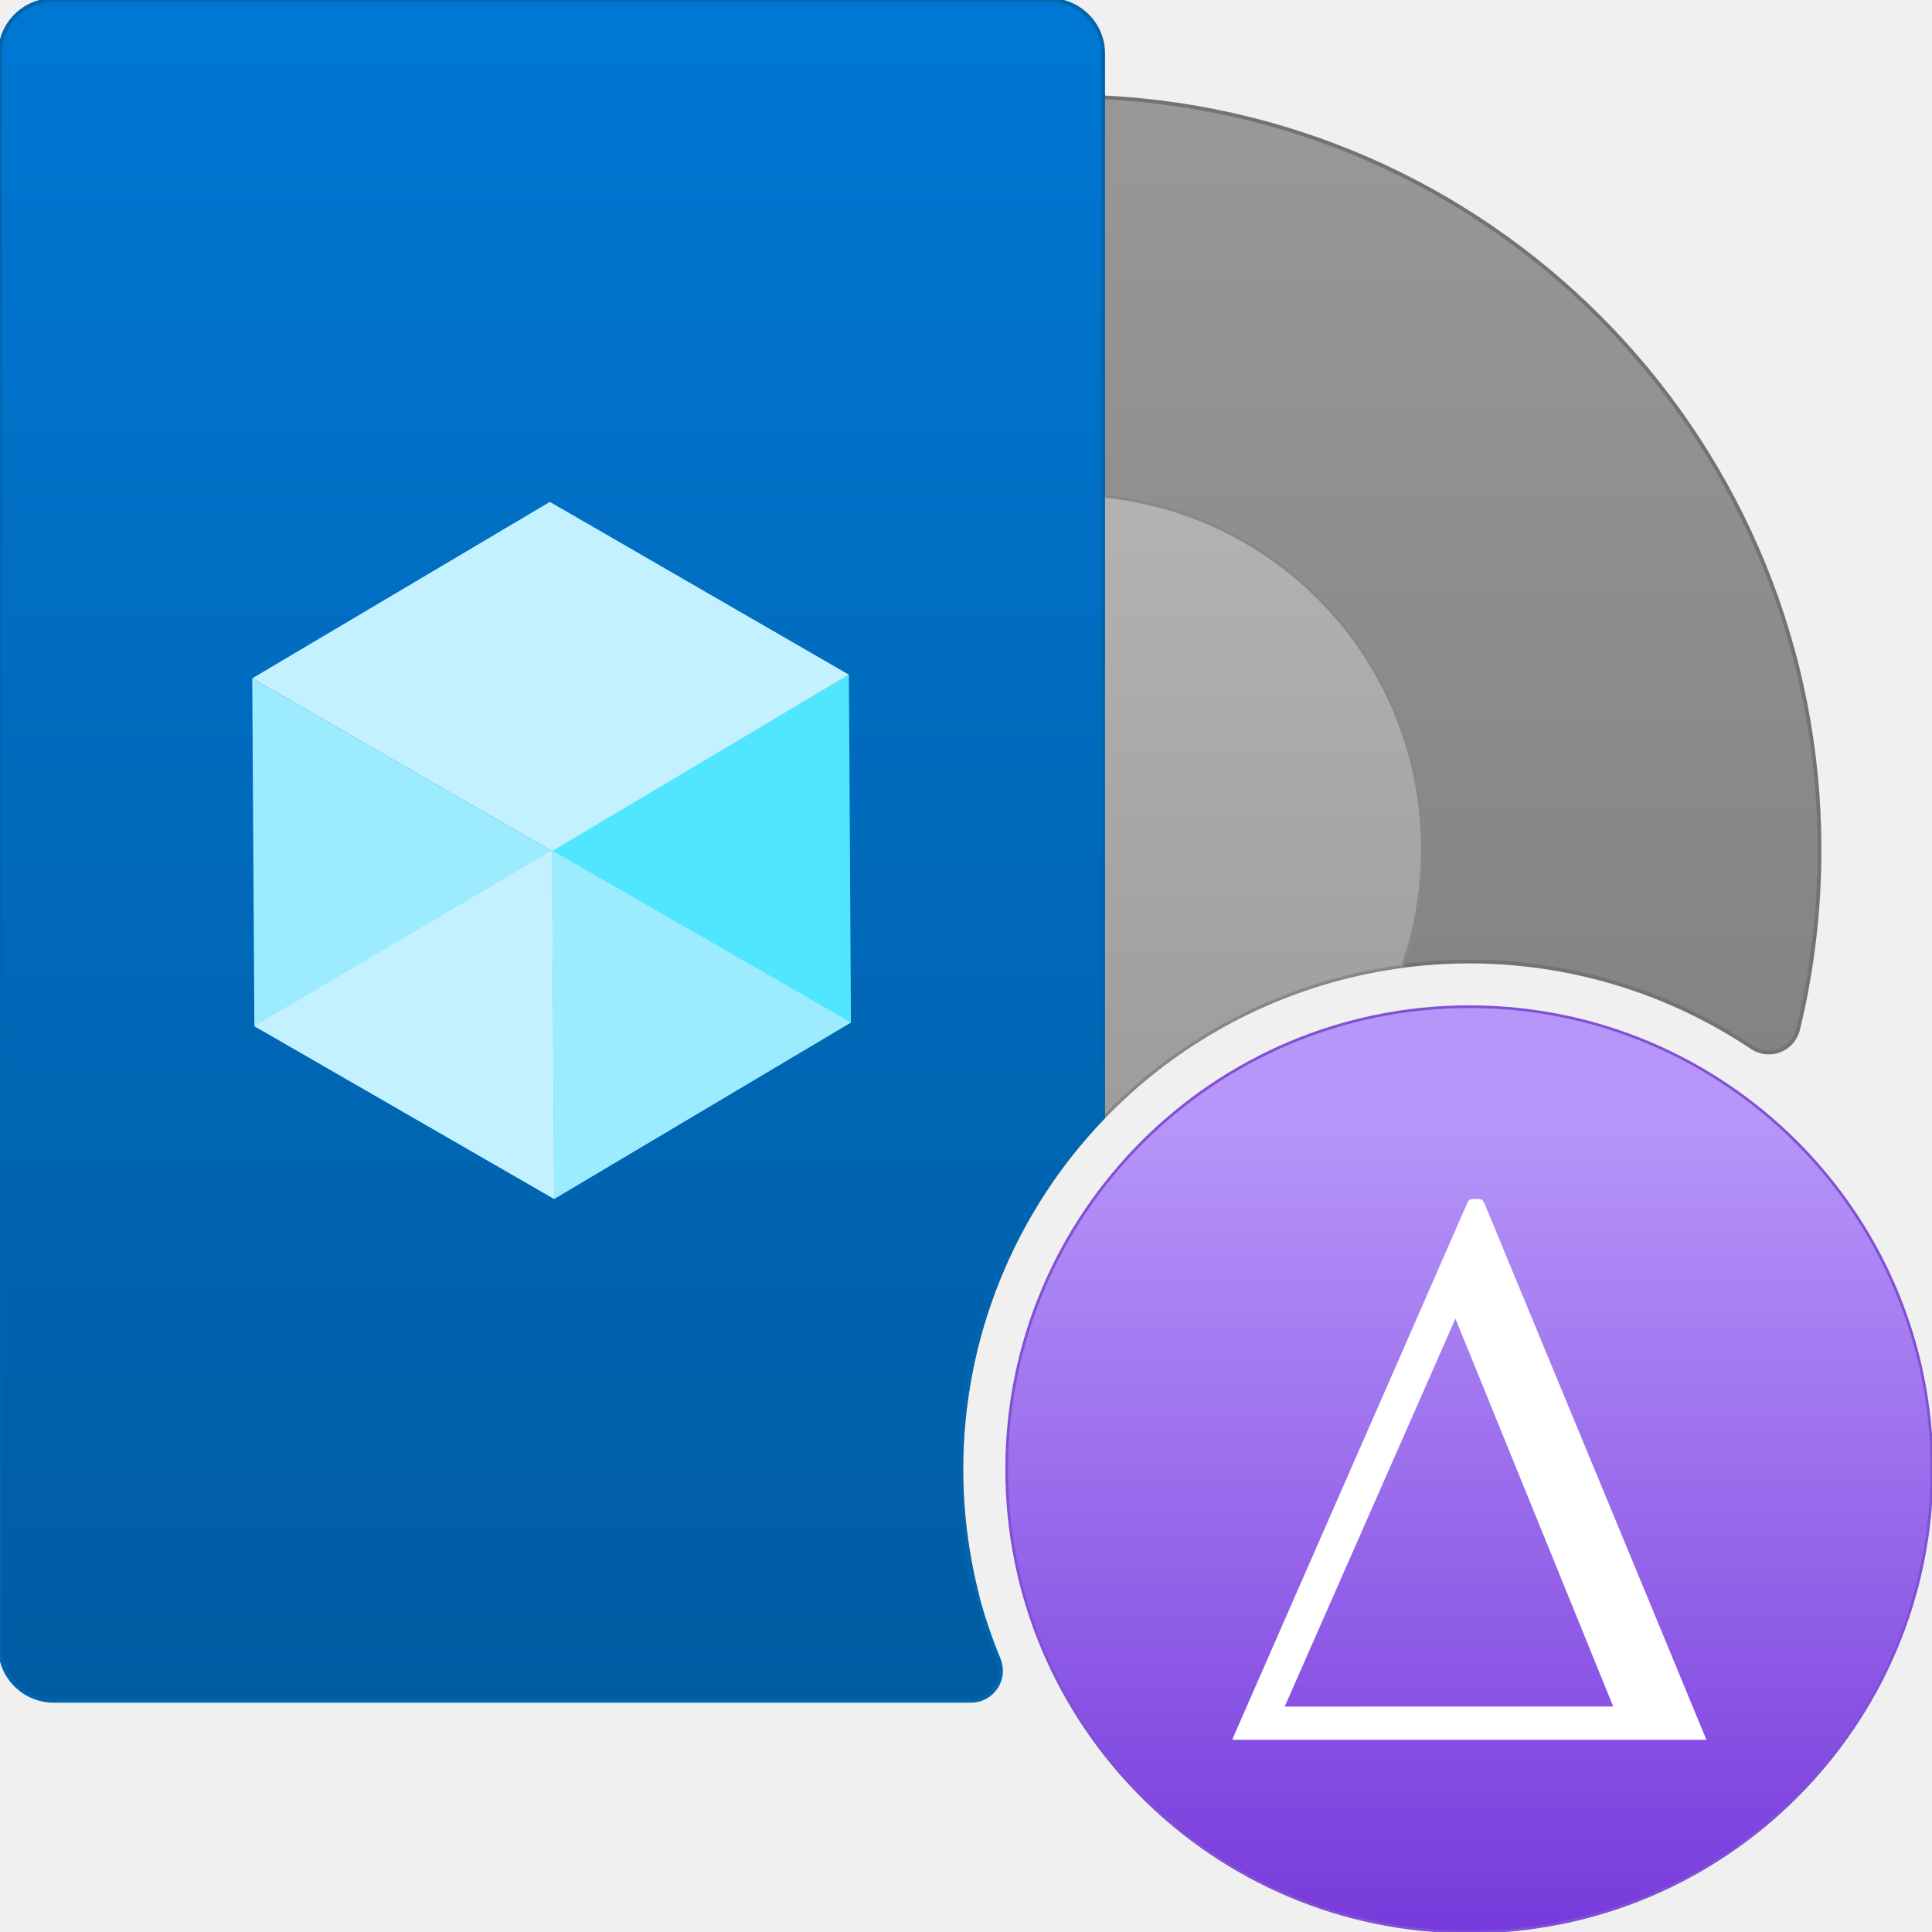
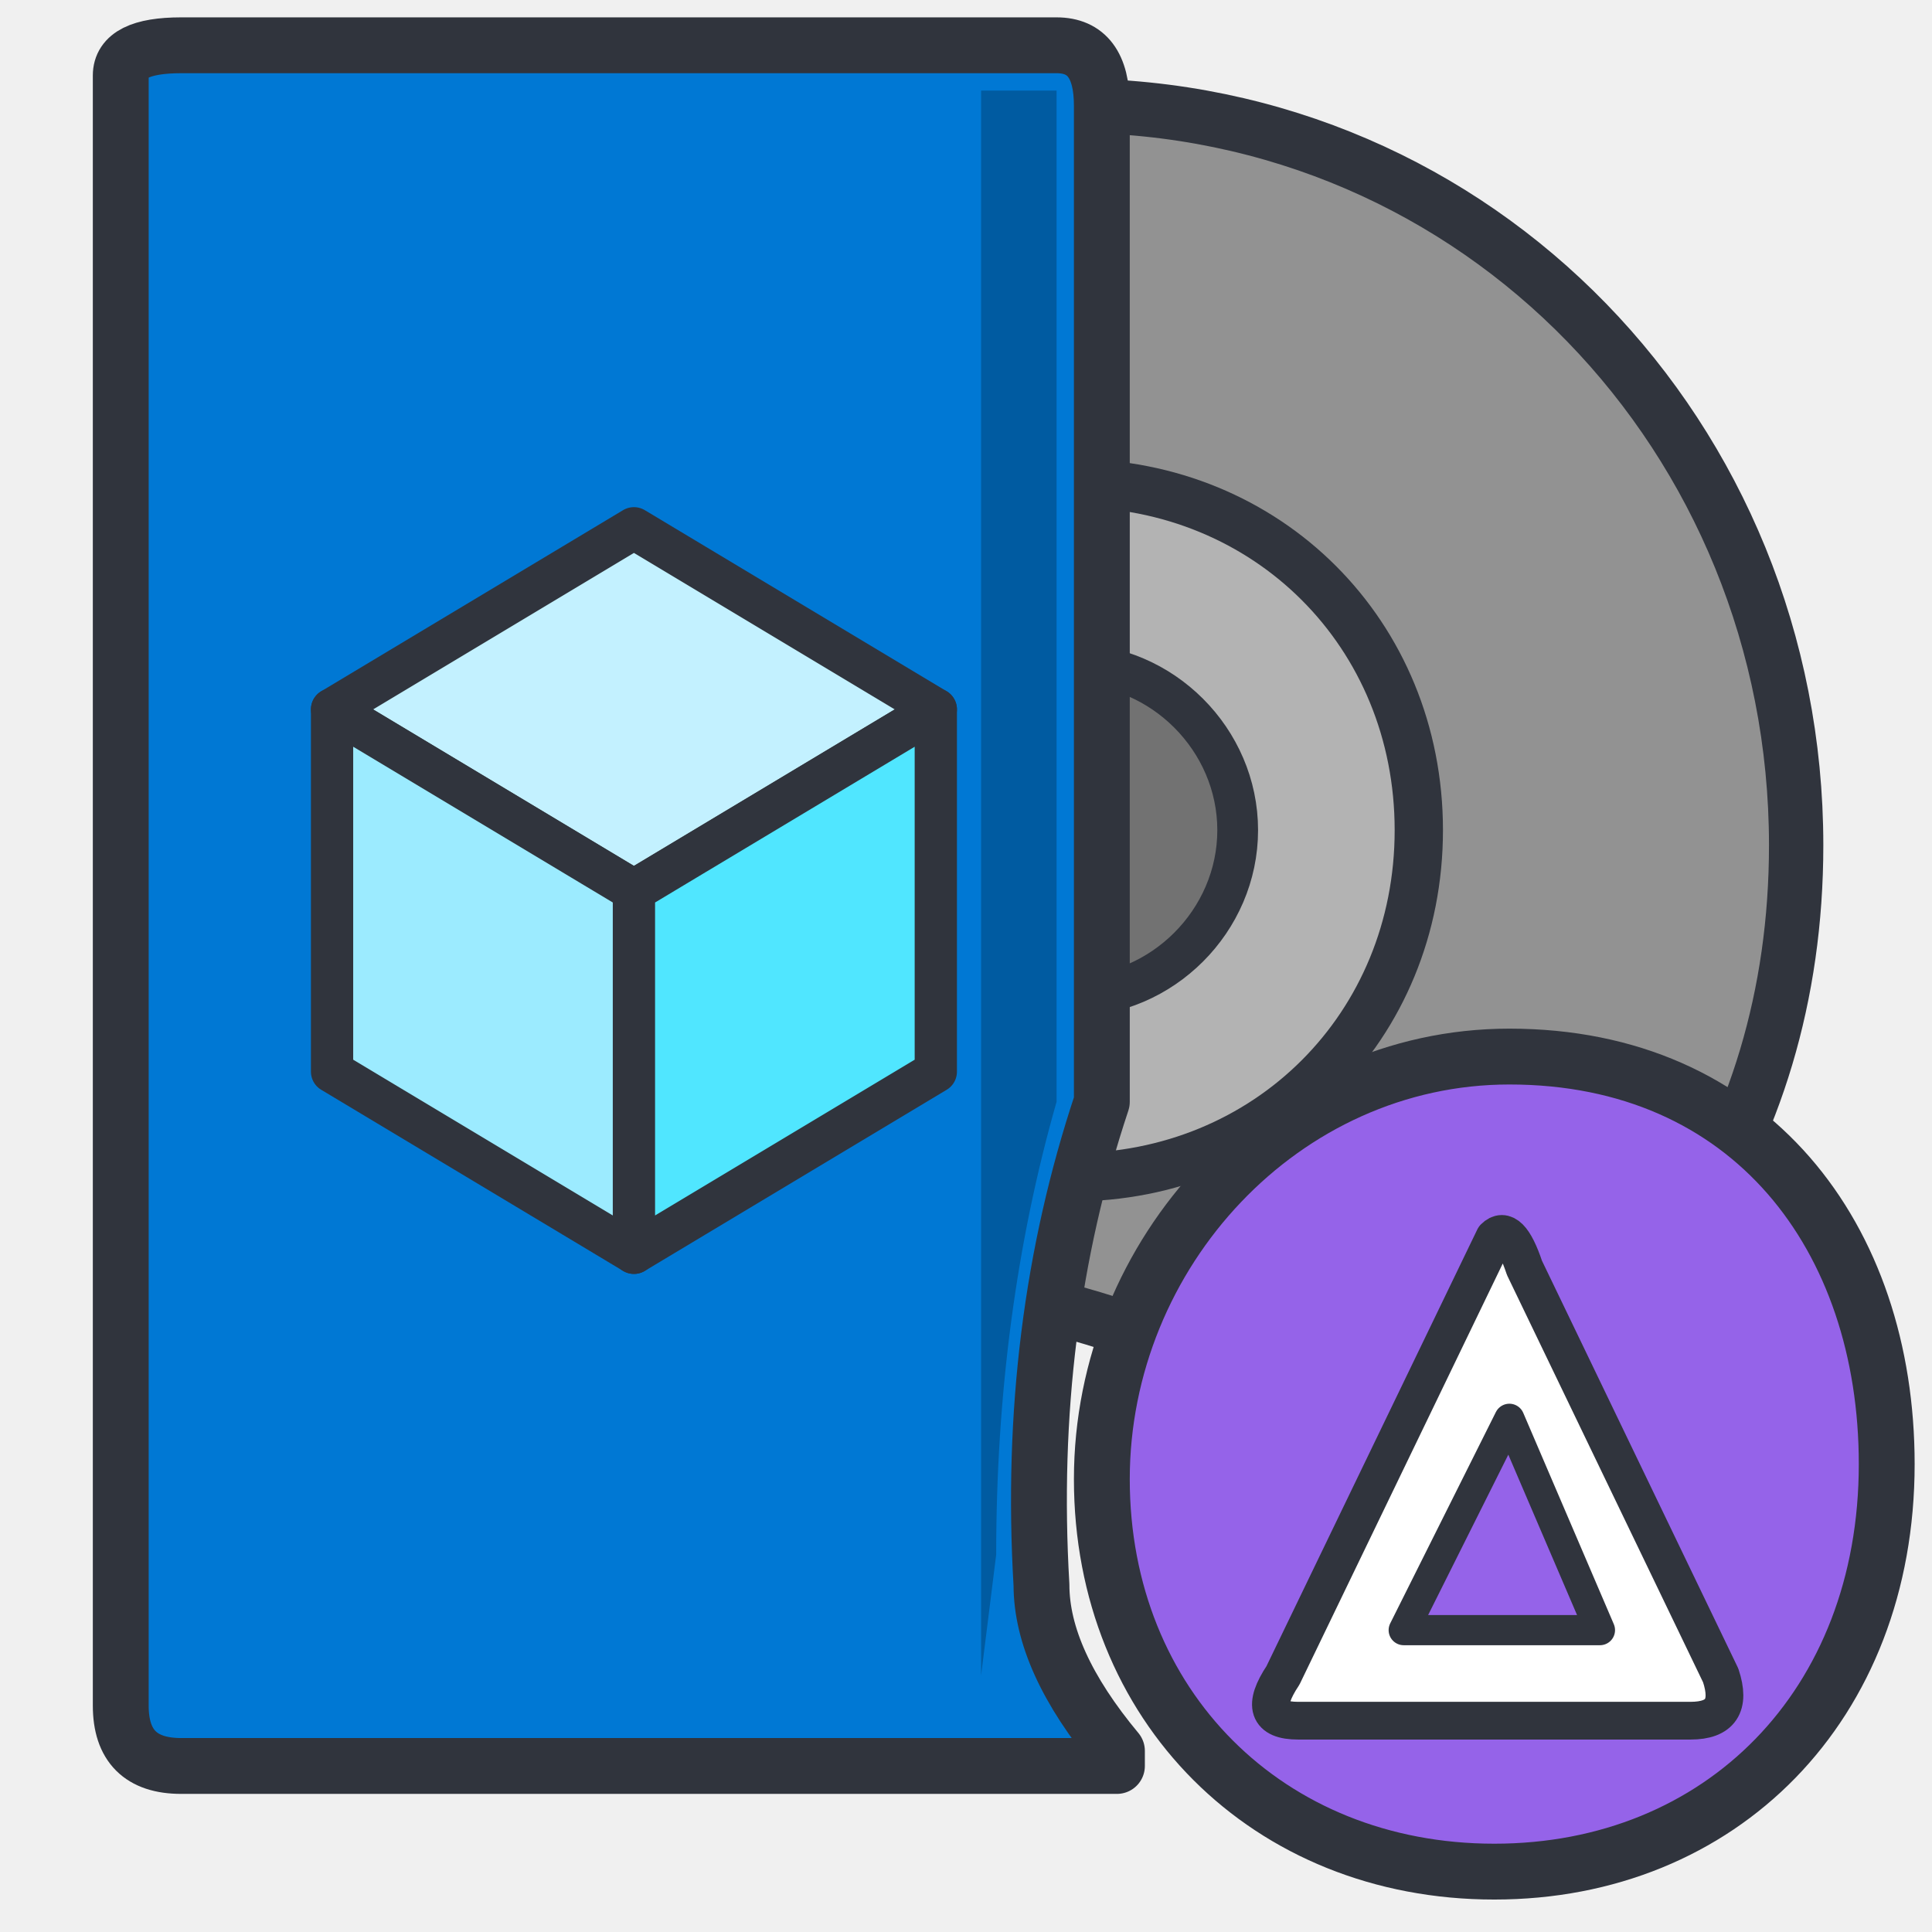
- <svg xmlns="http://www.w3.org/2000/svg" width="128" height="128" viewBox="0 0 128 128">
-   <defs>
-     <linearGradient id="deltaGradient" x1="13.689" y1="9.249" x2="13.689" y2="17.97" gradientUnits="userSpaceOnUse">
-       <stop offset=".131" stop-color="#b796f9" />
-       <stop offset="1" stop-color="#773adc" />
-     </linearGradient>
-     <linearGradient id="discGradient" x1="9.949" y1=".702" x2="9.949" y2="15.185" gradientUnits="userSpaceOnUse">
-       <stop offset="0" stop-color="#999" />
-       <stop offset=".999" stop-color="#767676" />
-     </linearGradient>
-     <linearGradient id="discCenter" x1="9.949" y1="4.513" x2="9.949" y2="11.352" gradientUnits="userSpaceOnUse">
-       <stop offset=".001" stop-color="#b3b3b3" />
-       <stop offset="1" stop-color="#999" />
-     </linearGradient>
-     <linearGradient id="tileGradient" x1="5.139" y1="-.223" x2="5.139" y2="16.194" gradientUnits="userSpaceOnUse">
-       <stop offset="0" stop-color="#0078d4" />
-       <stop offset="1" stop-color="#005ba1" />
-     </linearGradient>
-   </defs>
-   <g transform="scale(7.111111)">
-     <rect x="9.379" y="9.379" width="8.621" height="8.621" rx="4.311" fill="url(#deltaGradient)" stroke="#8050d5" stroke-width=".025" />
-     <path d="M15.9 16.209h-4.419l.01-.026.9-2.054q.64-1.458 1.278-2.918a.057.057 0 0 1 .063-.041c.082 0 .082 0 .112.075q.738 1.781 1.474 3.561l.57 1.379Zm-.87-.31-1.47-3.614L11.969 15.9Z" fill="#fff" />
-     <path d="M16.952 7.912a7.059 7.059 0 0 1-.2 1.681.281.281 0 0 1-.427.167 4.733 4.733 0 0 0-7.368 3.925 4.778 4.778 0 0 0 .152 1.192 7.012 7.012 0 0 1-5.816-4.786 7.009 7.009 0 0 1-.345-2.178 6.958 6.958 0 0 1 .1-1.19 6.862 6.862 0 0 1 .231-.953A7.008 7.008 0 0 1 9.949.9c.111 0 .221 0 .329.007a7.011 7.011 0 0 1 6.674 7.005Z" fill="url(#discGradient)" stroke="#737373" stroke-width=".035" stroke-linejoin="round" />
-     <path d="M13.251 7.912A3.242 3.242 0 0 1 13.068 9 4.747 4.747 0 0 0 9.66 11.207 3.3 3.3 0 0 1 7.307 9.9a3.248 3.248 0 0 1-.518-1.025 3.313 3.313 0 0 1 0-1.919A3.3 3.3 0 0 1 9.949 4.606a3.249 3.249 0 0 1 .329.017 3.3 3.3 0 0 1 2.973 3.289Z" fill="url(#discCenter)" stroke="#888" stroke-width=".025" />
-     <path d="M10.278.5V10.41a4.733 4.733 0 0 0-1.323 3.275 4.778 4.778 0 0 0 .152 1.192 4.864 4.864 0 0 0 .2.587.28.28 0 0 1-.262.382H.5a.5.5 0 0 1-.5-.5V.5A.5.5 0 0 1 .5 0h9.283a.5.5 0 0 1 .495.5Z" fill="url(#tileGradient)" stroke="#0065ae" stroke-width=".035" stroke-linejoin="round" />
-     <polygon points="7.909 6.286 7.928 9.526 5.163 11.17 5.143 7.923 7.909 6.286" fill="#50e6ff" />
-     <polygon points="7.909 6.286 5.143 7.93 2.35 6.32 5.123 4.676 7.909 6.286" fill="#c3f1ff" />
-     <polygon points="5.143 7.93 5.163 11.17 2.37 9.56 2.35 6.32 5.143 7.93" fill="#9cebff" />
-     <polygon points="2.37 9.56 5.143 7.923 5.163 11.17 2.37 9.56" fill="#c3f1ff" />
-     <polygon points="7.928 9.526 5.143 7.923 5.163 11.17 7.928 9.526" fill="#9cebff" />
-   </g>
+ <svg xmlns="http://www.w3.org/2000/svg" width="128" height="128" viewBox="0 0 128 128" fill="none" stroke-linecap="round" stroke-linejoin="round">
+   <path d="     M71 7     C98 7 119 29 119 56     C119 76 108 91 91 99     C85 92 77 88 67 86     C54 83 43 73 41 58     C38 33 51 12 71 7Z" fill="#929292" stroke="#30343D" stroke-width="3.6" />
+   <path d="     M71 32     C84 32 94 42 94 55     C94 68 84 78 71 78     C58 78 48 68 48 55     C48 42 58 32 71 32Z" fill="#B3B3B3" stroke="#30343D" stroke-width="3.2" />
+   <path d="     M71 44     C77 44 82 49 82 55     C82 61 77 66 71 66     C65 66 60 61 60 55     C60 49 65 44 71 44Z" fill="#727272" stroke="#30343D" stroke-width="2.7" />
+   <path d="     M8 5     Q8 3 12 3     L70 3     Q73 3 73 7     L73 73     Q68 88 69 105     Q69 110 74 116     L74 117     L12 117     Q8 117 8 113Z" fill="#0078D4" stroke="#30343D" stroke-width="3.7" />
+   <path d="     M65 6     L70 6     L70 73     Q66 87 66 103     L65 111Z" fill="#005BA1" />
+   <path d="     M22 47     L42 35     L62 47     L42 59Z" fill="#C3F1FF" stroke="#30343D" stroke-width="2.8" />
+   <path d="     M22 47     L42 59     L42 83     L22 71Z" fill="#9CEBFF" stroke="#30343D" stroke-width="2.8" />
+   <path d="     M42 59     L62 47     L62 71     L42 83Z" fill="#50E6FF" stroke="#30343D" stroke-width="2.8" />
+   <path d="     M100 70     C116 70 125 82 125 97     C125 113 114 124 99 124     C84 124 73 113 73 98     C73 83 85 70 100 70Z" fill="#9563E9" stroke="#30343D" stroke-width="3.7" />
+   <path d="     M99 82     Q100 81 101 84     L114 111     Q115 114 112 114     L86 114     Q83 114 85 111Z" fill="#FFFFFF" stroke="#30343D" stroke-width="2.5" />
+   <path d="     M100 94     L106 108     L93 108Z" fill="#9563E9" stroke="#30343D" stroke-width="2" />
</svg>
